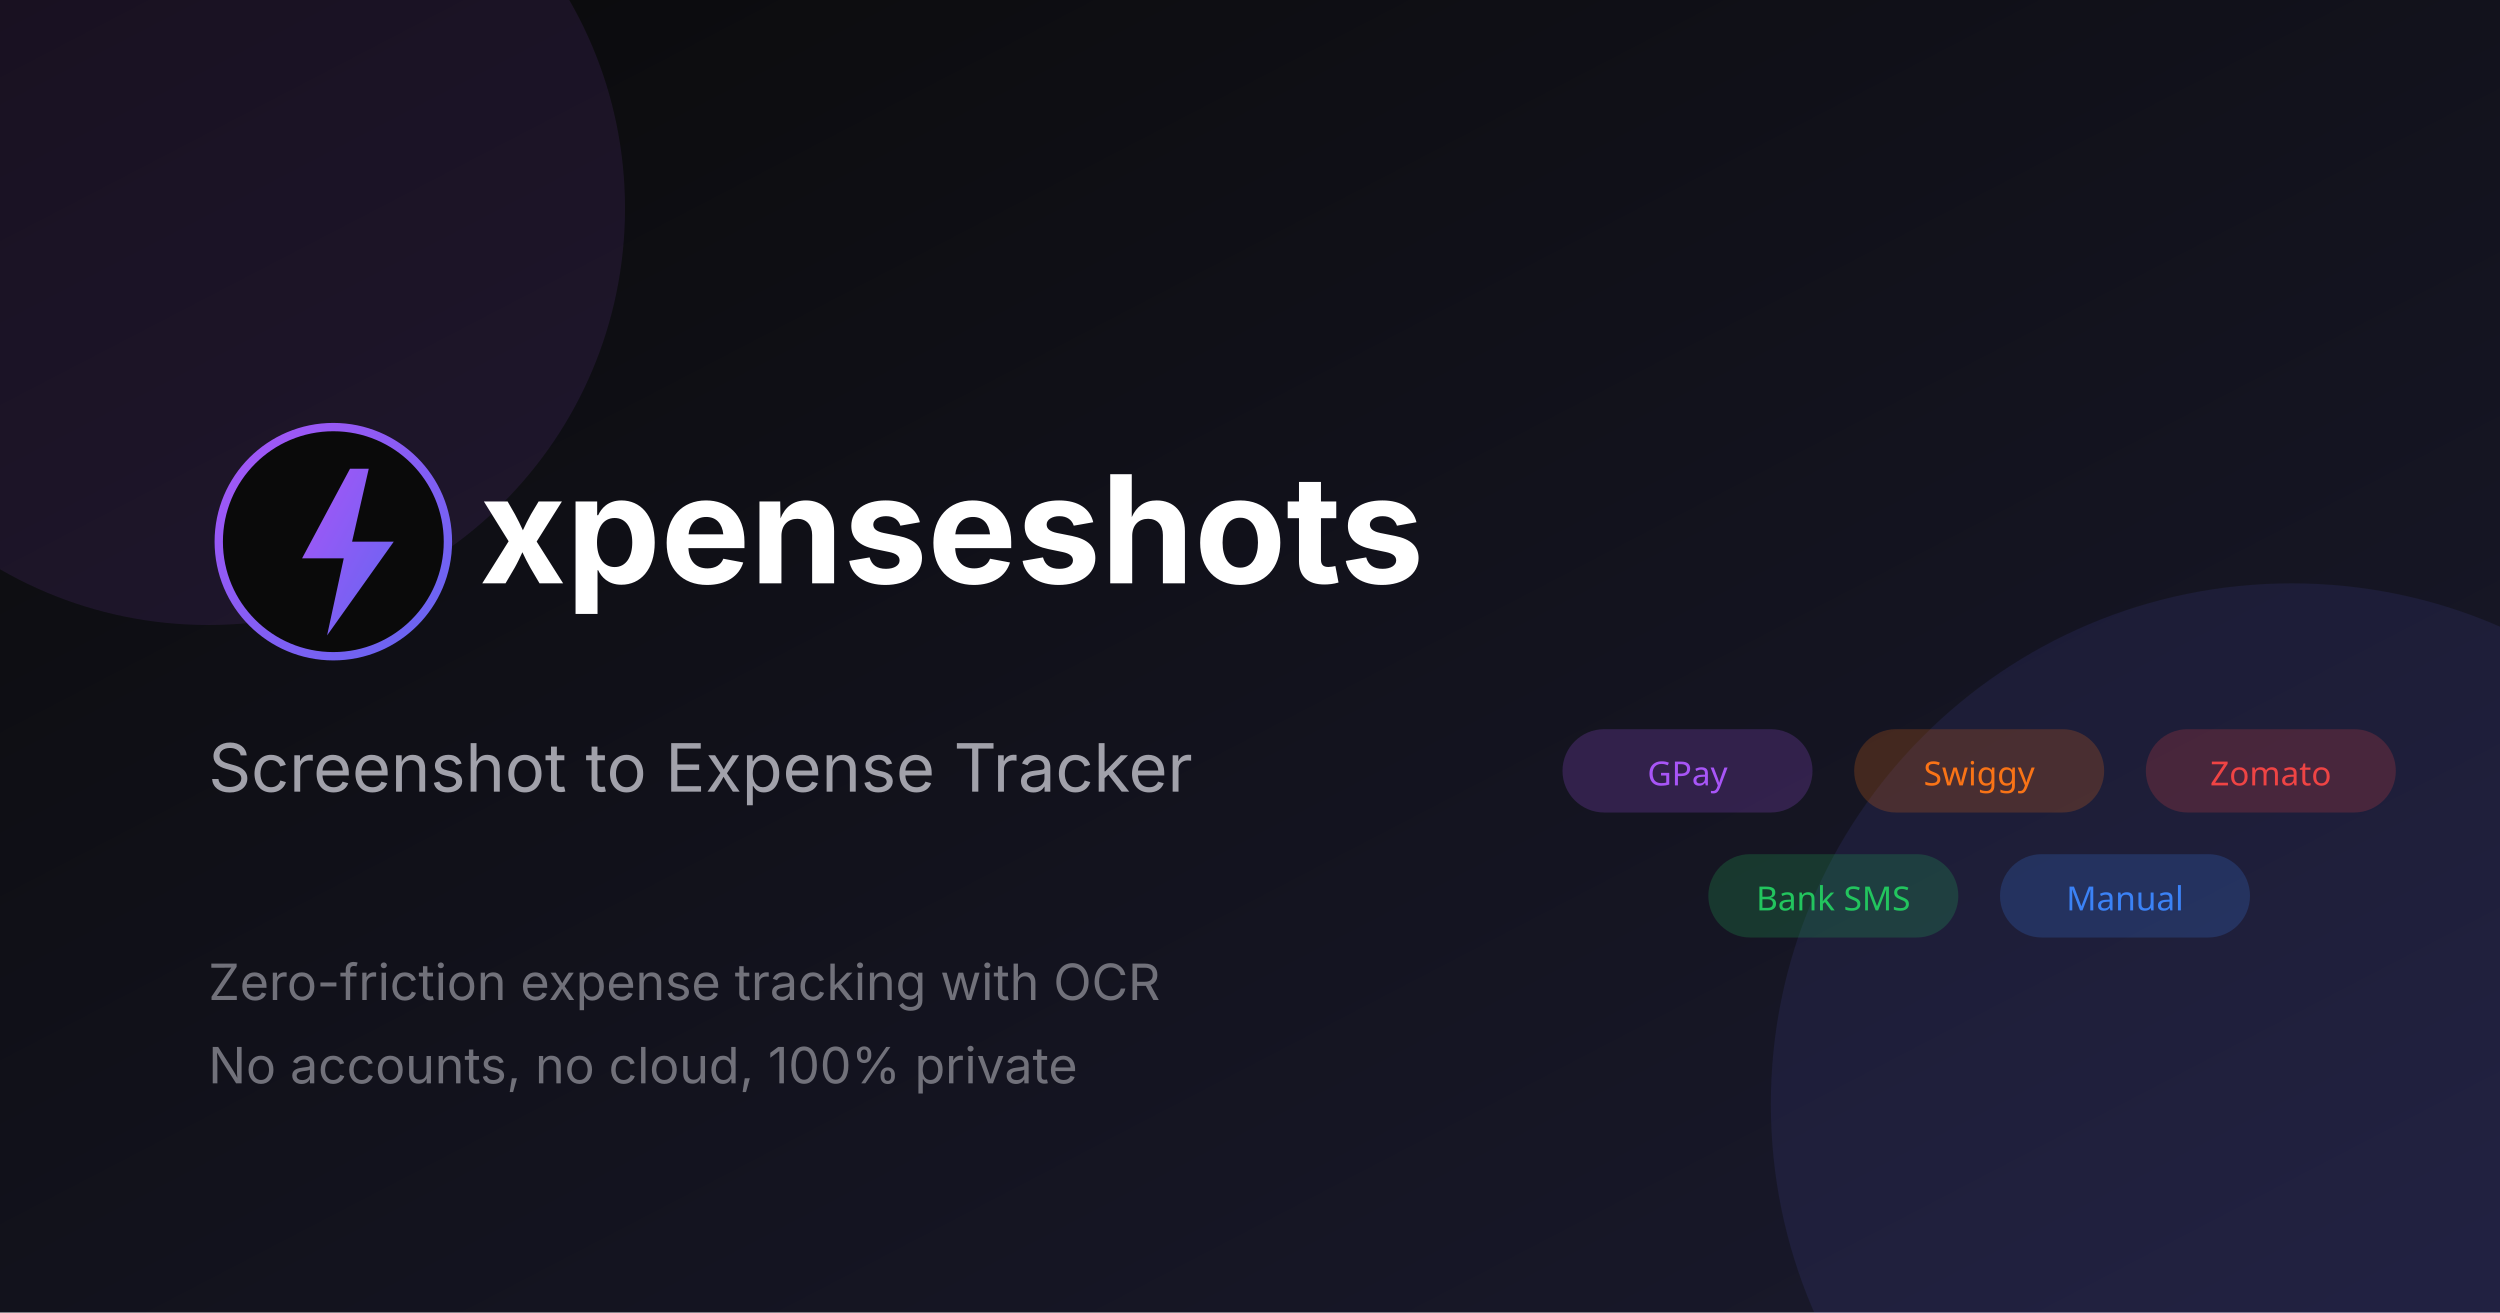
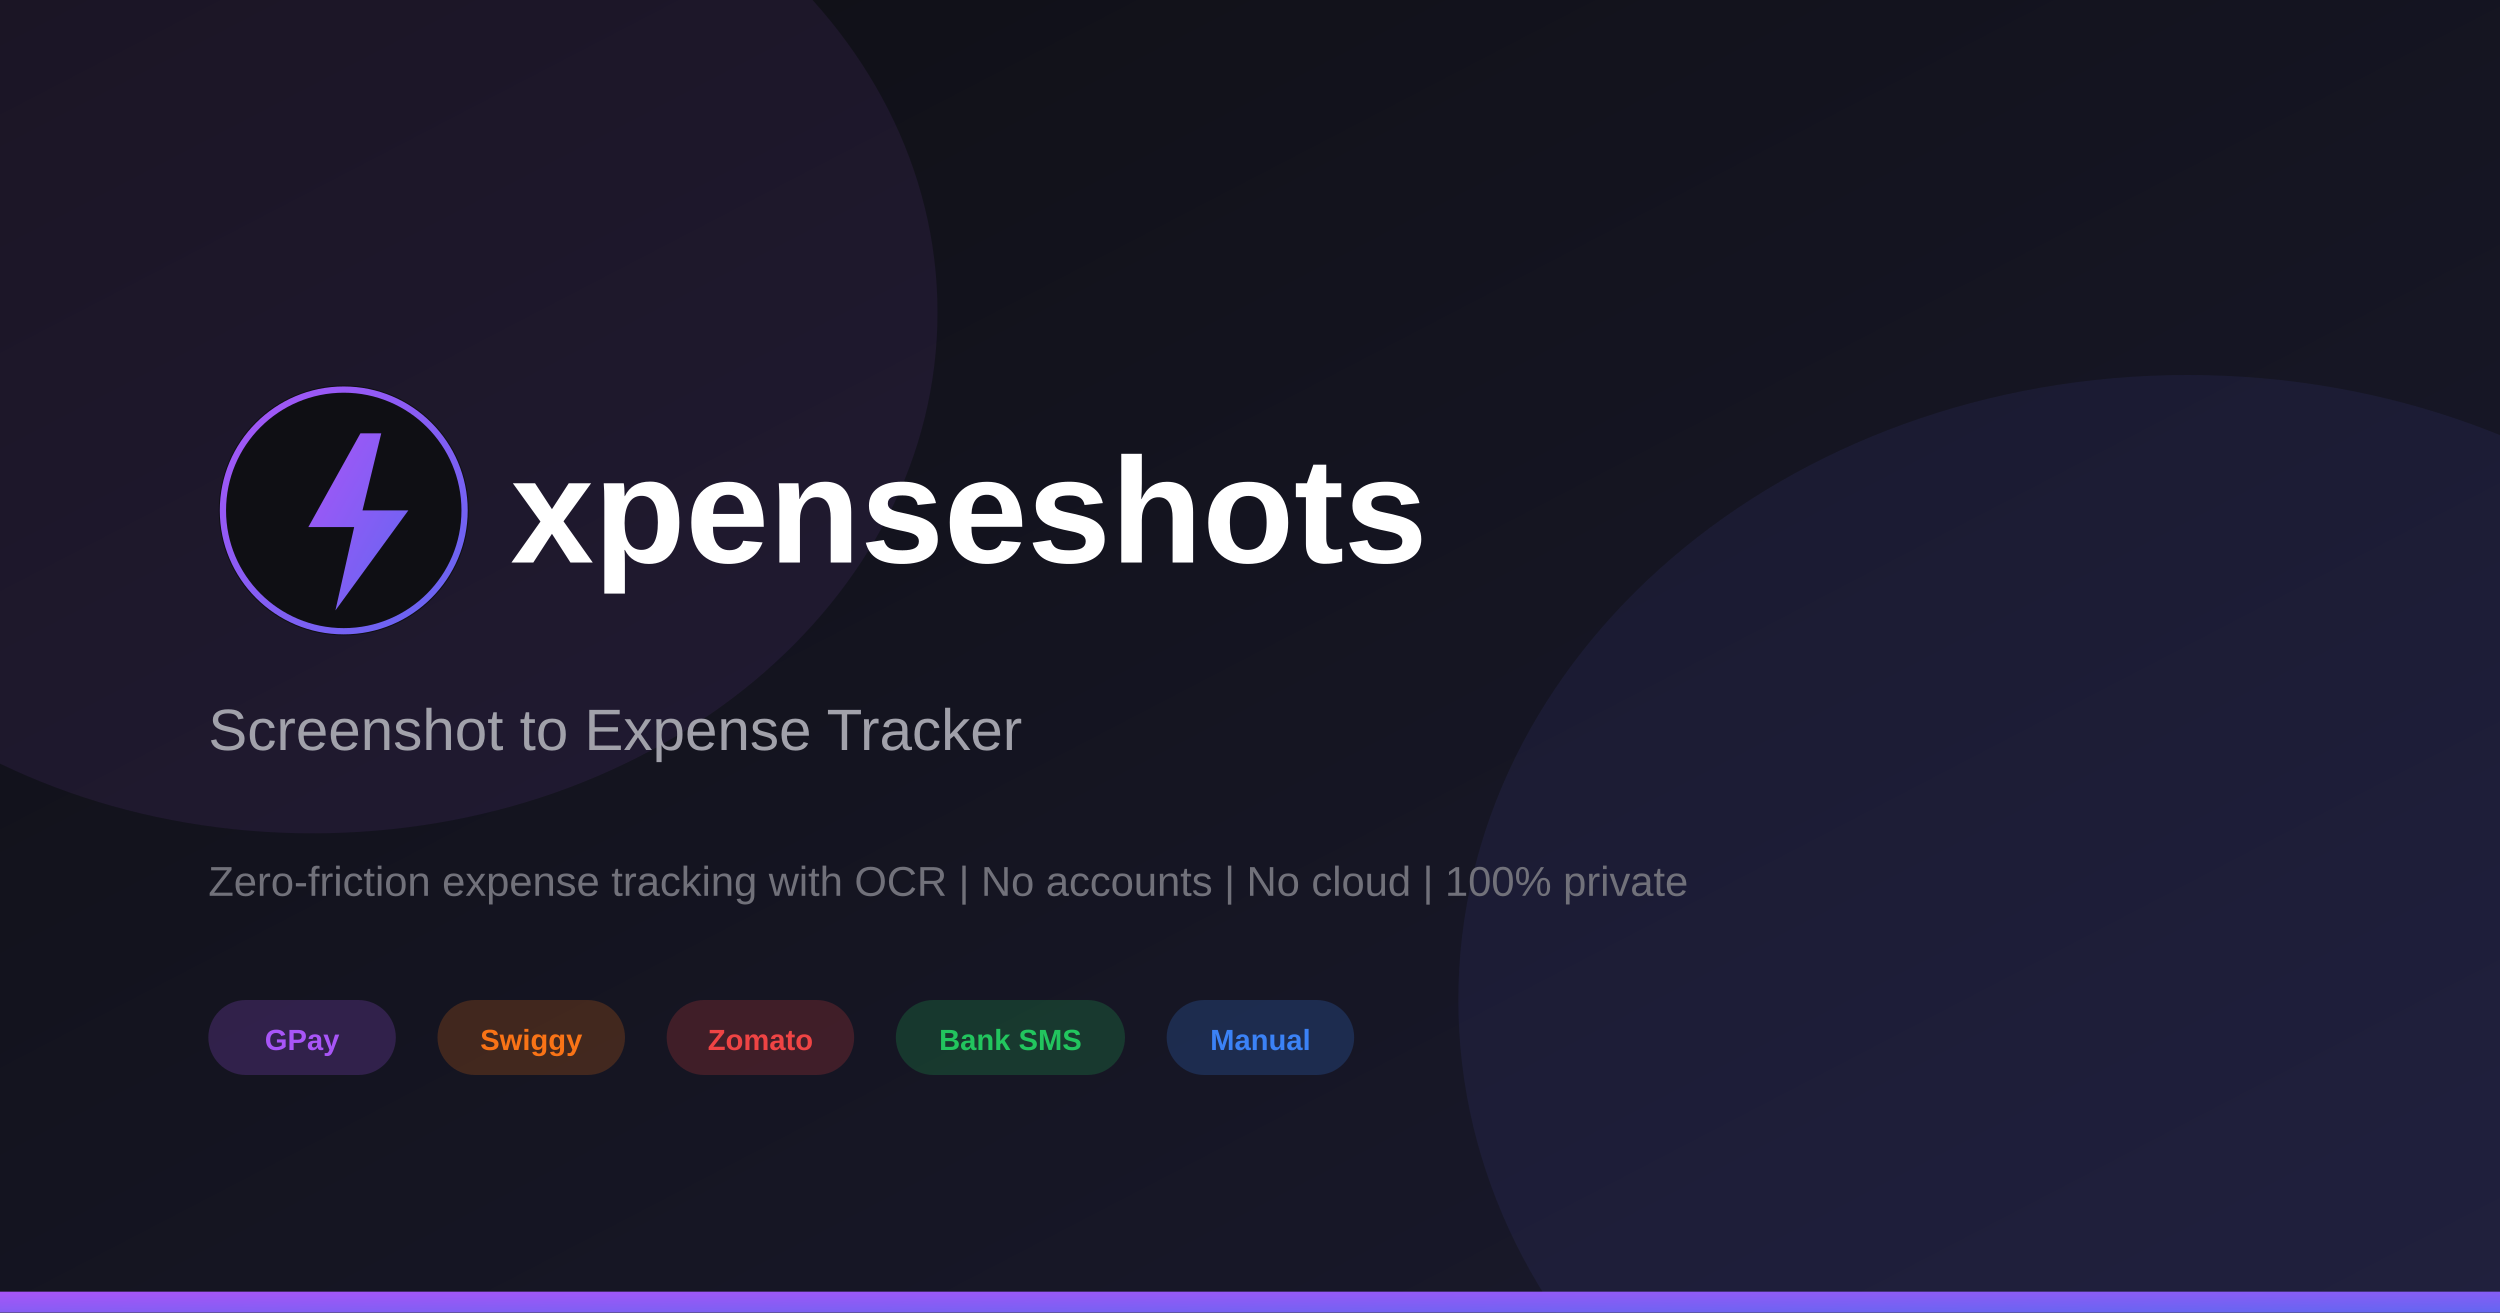
- <svg xmlns="http://www.w3.org/2000/svg" viewBox="0 0 1200 630">
+ <svg xmlns="http://www.w3.org/2000/svg" width="1200" height="630" viewBox="0 0 1200 630">
  <defs>
    <linearGradient id="bgGrad" x1="0%" y1="0%" x2="100%" y2="100%">
-       <stop offset="0%" style="stop-color:#0a0a0a" />
+       <stop offset="0%" style="stop-color:#0f0f14" />
      <stop offset="100%" style="stop-color:#1a1a2e" />
    </linearGradient>
    <linearGradient id="purpleGrad" x1="0%" y1="0%" x2="100%" y2="100%">
      <stop offset="0%" style="stop-color:#a855f7" />
      <stop offset="100%" style="stop-color:#6366f1" />
    </linearGradient>
  </defs>
+   <rect width="1200" height="630" fill="#0a0a0a" />
  <rect width="1200" height="630" fill="url(#bgGrad)" />
-   <circle cx="100" cy="100" r="200" fill="#a855f7" opacity="0.1" />
-   <circle cx="1100" cy="530" r="250" fill="#6366f1" opacity="0.1" />
-   <g transform="translate(100, 200)">
-     <circle cx="60" cy="60" r="55" fill="#0a0a0a" stroke="url(#purpleGrad)" stroke-width="4" />
-     <path d="M68 25L45 68h20l-8 37 32-45h-20l8-35z" fill="url(#purpleGrad)" />
+   <ellipse cx="150" cy="150" rx="300" ry="250" fill="#a855f7" opacity="0.08" />
+   <ellipse cx="1050" cy="480" rx="350" ry="300" fill="#6366f1" opacity="0.08" />
+   <g transform="translate(100, 180)">
+     <circle cx="65" cy="65" r="60" fill="#0f0f14" />
+     <circle cx="65" cy="65" r="58" fill="none" stroke="url(#purpleGrad)" stroke-width="3" />
+     <path d="M73 28L48 73h22l-9 40 35-48H74l9-37z" fill="url(#purpleGrad)" />
  </g>
-   <text x="230" y="280" font-family="system-ui, -apple-system, sans-serif" font-size="72" font-weight="bold" fill="white">xpenseshots</text>
-   <text x="100" y="380" font-family="system-ui, -apple-system, sans-serif" font-size="32" fill="#a1a1aa">Screenshot to Expense Tracker</text>
-   <text x="100" y="480" font-family="system-ui, -apple-system, sans-serif" font-size="24" fill="#71717a">Zero-friction expense tracking with OCR</text>
-   <text x="100" y="520" font-family="system-ui, -apple-system, sans-serif" font-size="24" fill="#71717a">No accounts, no cloud, 100% private</text>
-   <g transform="translate(750, 350)">
-     <rect x="0" y="0" width="120" height="40" rx="20" fill="#a855f7" opacity="0.2" />
-     <text x="60" y="27" font-family="system-ui, sans-serif" font-size="16" fill="#a855f7" text-anchor="middle">GPay</text>
-     <rect x="140" y="0" width="120" height="40" rx="20" fill="#f97316" opacity="0.2" />
-     <text x="200" y="27" font-family="system-ui, sans-serif" font-size="16" fill="#f97316" text-anchor="middle">Swiggy</text>
-     <rect x="280" y="0" width="120" height="40" rx="20" fill="#ef4444" opacity="0.2" />
-     <text x="340" y="27" font-family="system-ui, sans-serif" font-size="16" fill="#ef4444" text-anchor="middle">Zomato</text>
-     <rect x="70" y="60" width="120" height="40" rx="20" fill="#22c55e" opacity="0.2" />
-     <text x="130" y="87" font-family="system-ui, sans-serif" font-size="16" fill="#22c55e" text-anchor="middle">Bank SMS</text>
-     <rect x="210" y="60" width="120" height="40" rx="20" fill="#3b82f6" opacity="0.2" />
-     <text x="270" y="87" font-family="system-ui, sans-serif" font-size="16" fill="#3b82f6" text-anchor="middle">Manual</text>
+   <text x="245" y="270" font-family="Arial, Helvetica, sans-serif" font-size="72" font-weight="bold" fill="#ffffff">xpenseshots</text>
+   <text x="100" y="360" font-family="Arial, Helvetica, sans-serif" font-size="28" fill="#a1a1aa">Screenshot to Expense Tracker</text>
+   <text x="100" y="430" font-family="Arial, Helvetica, sans-serif" font-size="20" fill="#71717a">Zero-friction expense tracking with OCR | No accounts | No cloud | 100% private</text>
+   <g transform="translate(100, 480)">
+     <rect x="0" y="0" width="90" height="36" rx="18" fill="#a855f7" fill-opacity="0.2" />
+     <text x="45" y="24" font-family="Arial, sans-serif" font-size="14" font-weight="bold" fill="#a855f7" text-anchor="middle">GPay</text>
+     <rect x="110" y="0" width="90" height="36" rx="18" fill="#f97316" fill-opacity="0.2" />
+     <text x="155" y="24" font-family="Arial, sans-serif" font-size="14" font-weight="bold" fill="#f97316" text-anchor="middle">Swiggy</text>
+     <rect x="220" y="0" width="90" height="36" rx="18" fill="#ef4444" fill-opacity="0.2" />
+     <text x="265" y="24" font-family="Arial, sans-serif" font-size="14" font-weight="bold" fill="#ef4444" text-anchor="middle">Zomato</text>
+     <rect x="330" y="0" width="110" height="36" rx="18" fill="#22c55e" fill-opacity="0.2" />
+     <text x="385" y="24" font-family="Arial, sans-serif" font-size="14" font-weight="bold" fill="#22c55e" text-anchor="middle">Bank SMS</text>
+     <rect x="460" y="0" width="90" height="36" rx="18" fill="#3b82f6" fill-opacity="0.2" />
+     <text x="505" y="24" font-family="Arial, sans-serif" font-size="14" font-weight="bold" fill="#3b82f6" text-anchor="middle">Manual</text>
  </g>
+   <rect x="0" y="620" width="1200" height="10" fill="url(#purpleGrad)" />
</svg>
